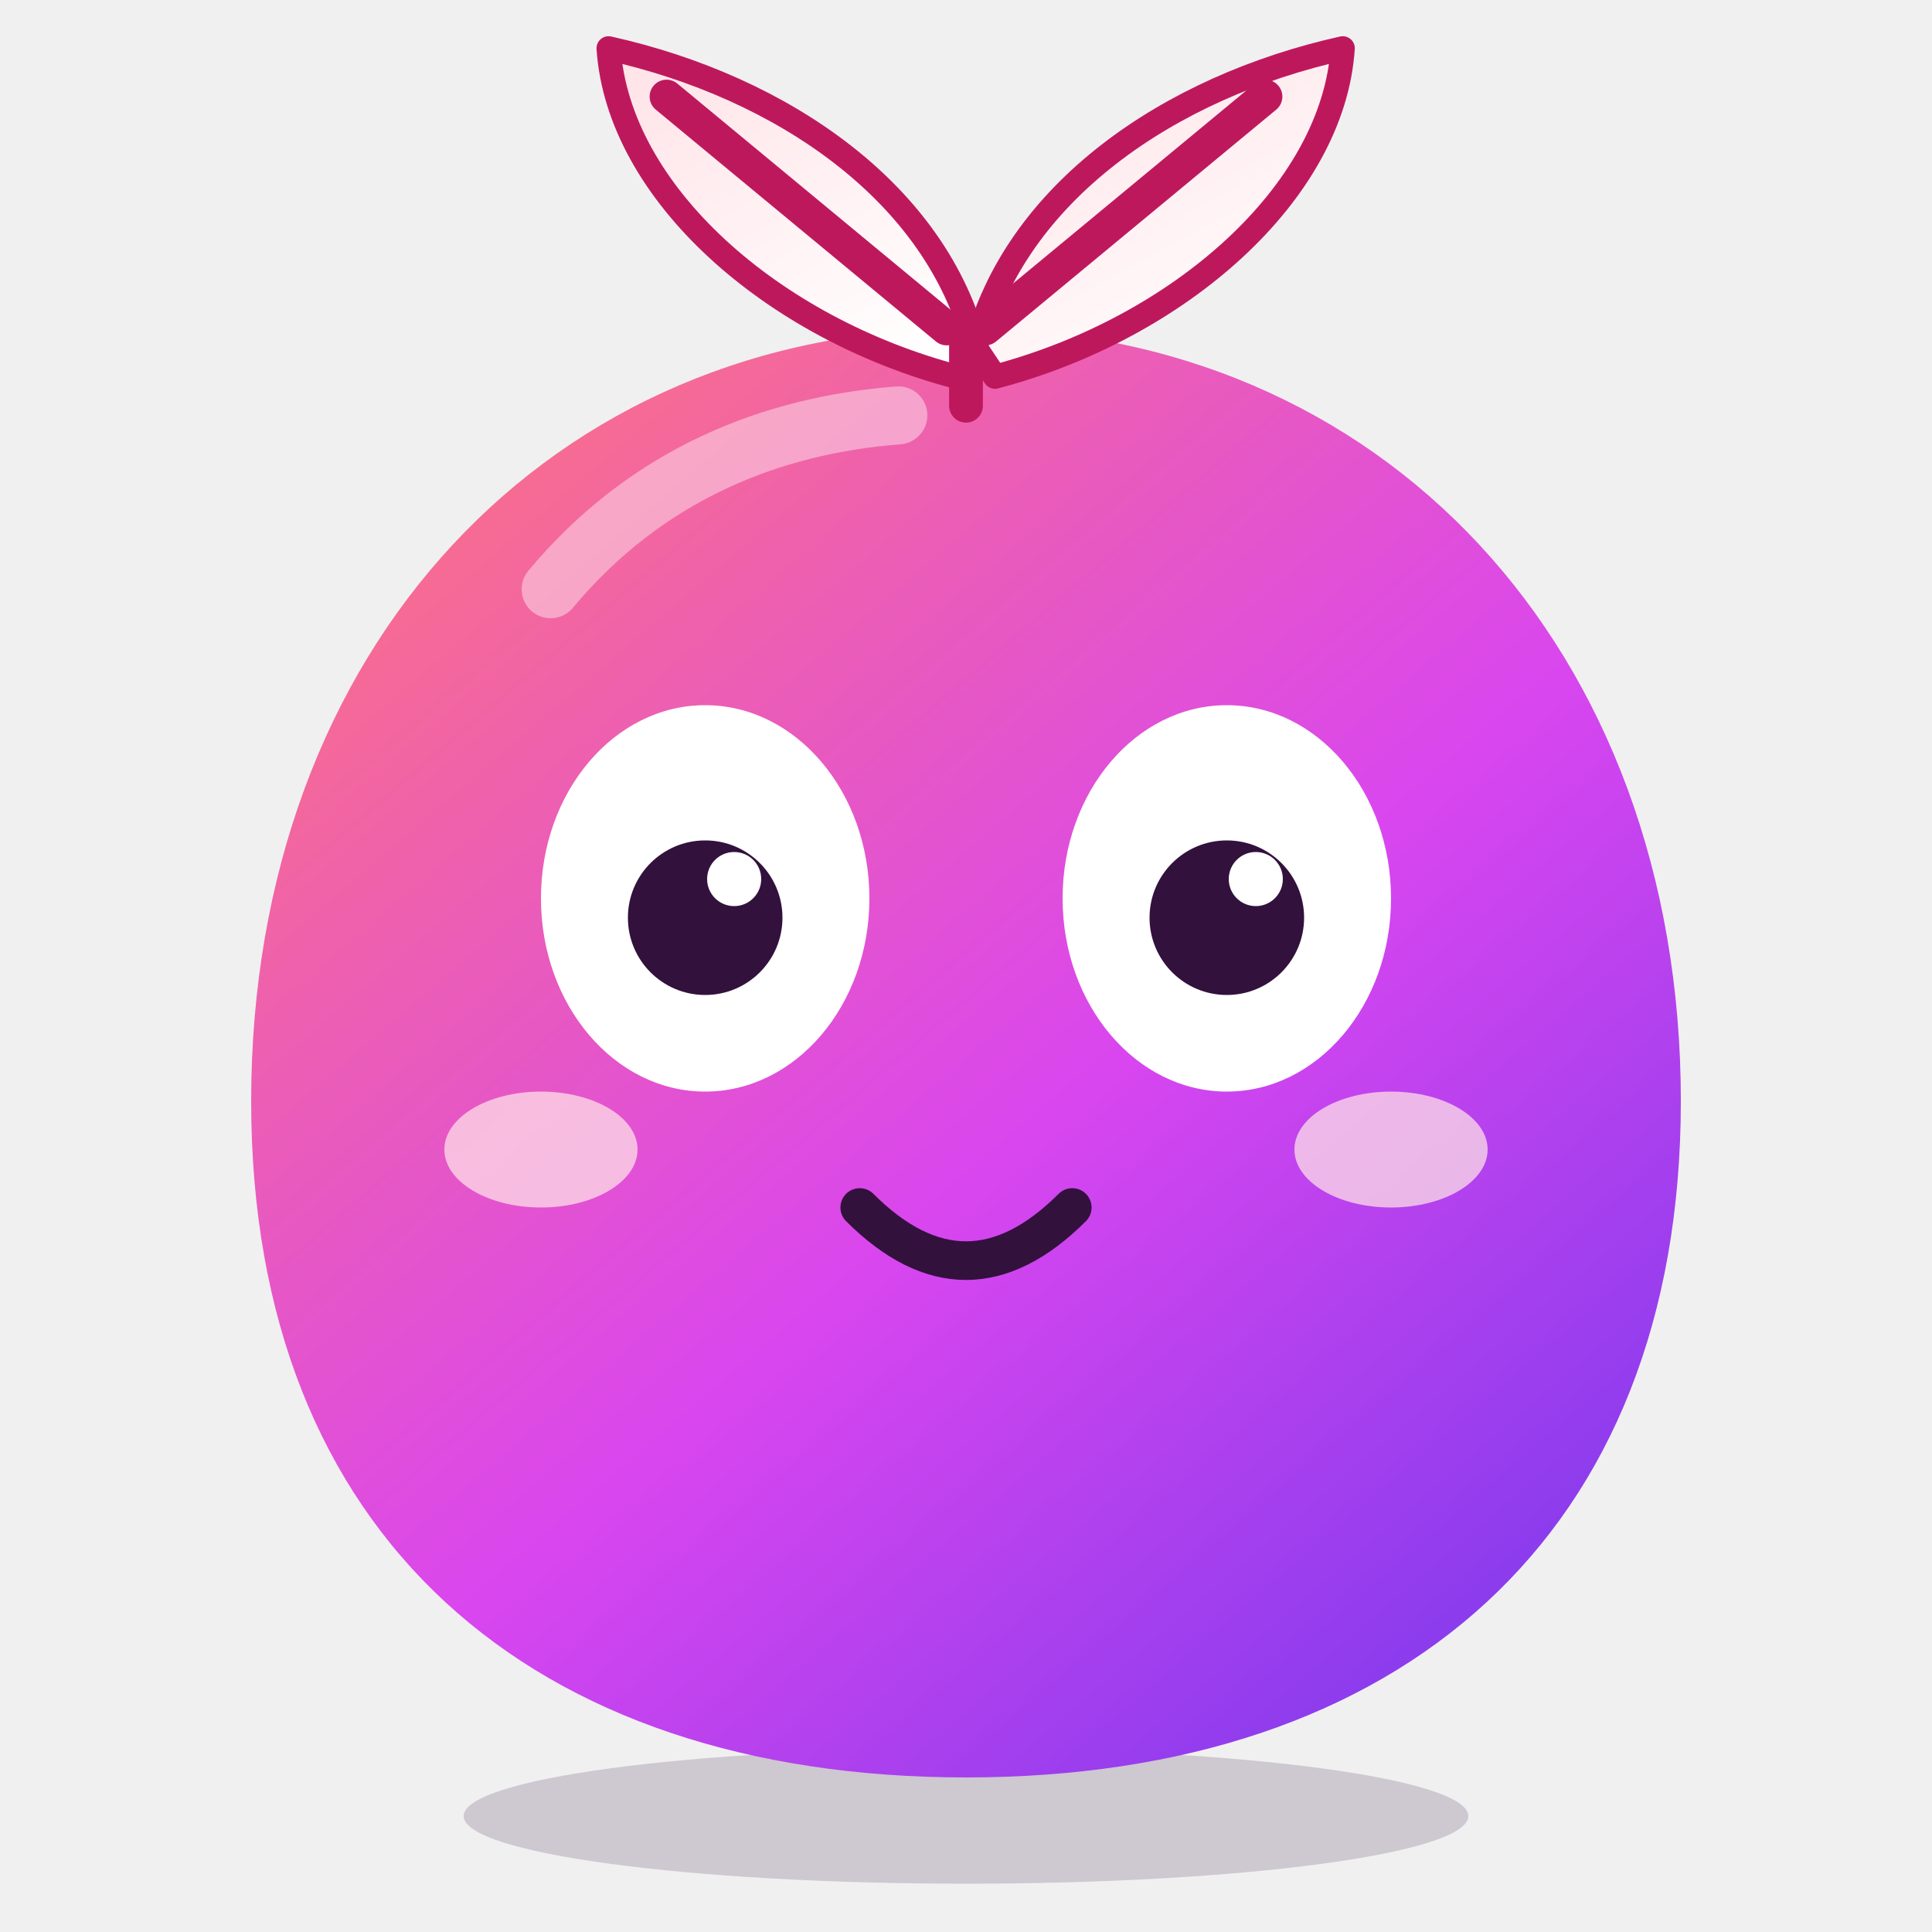
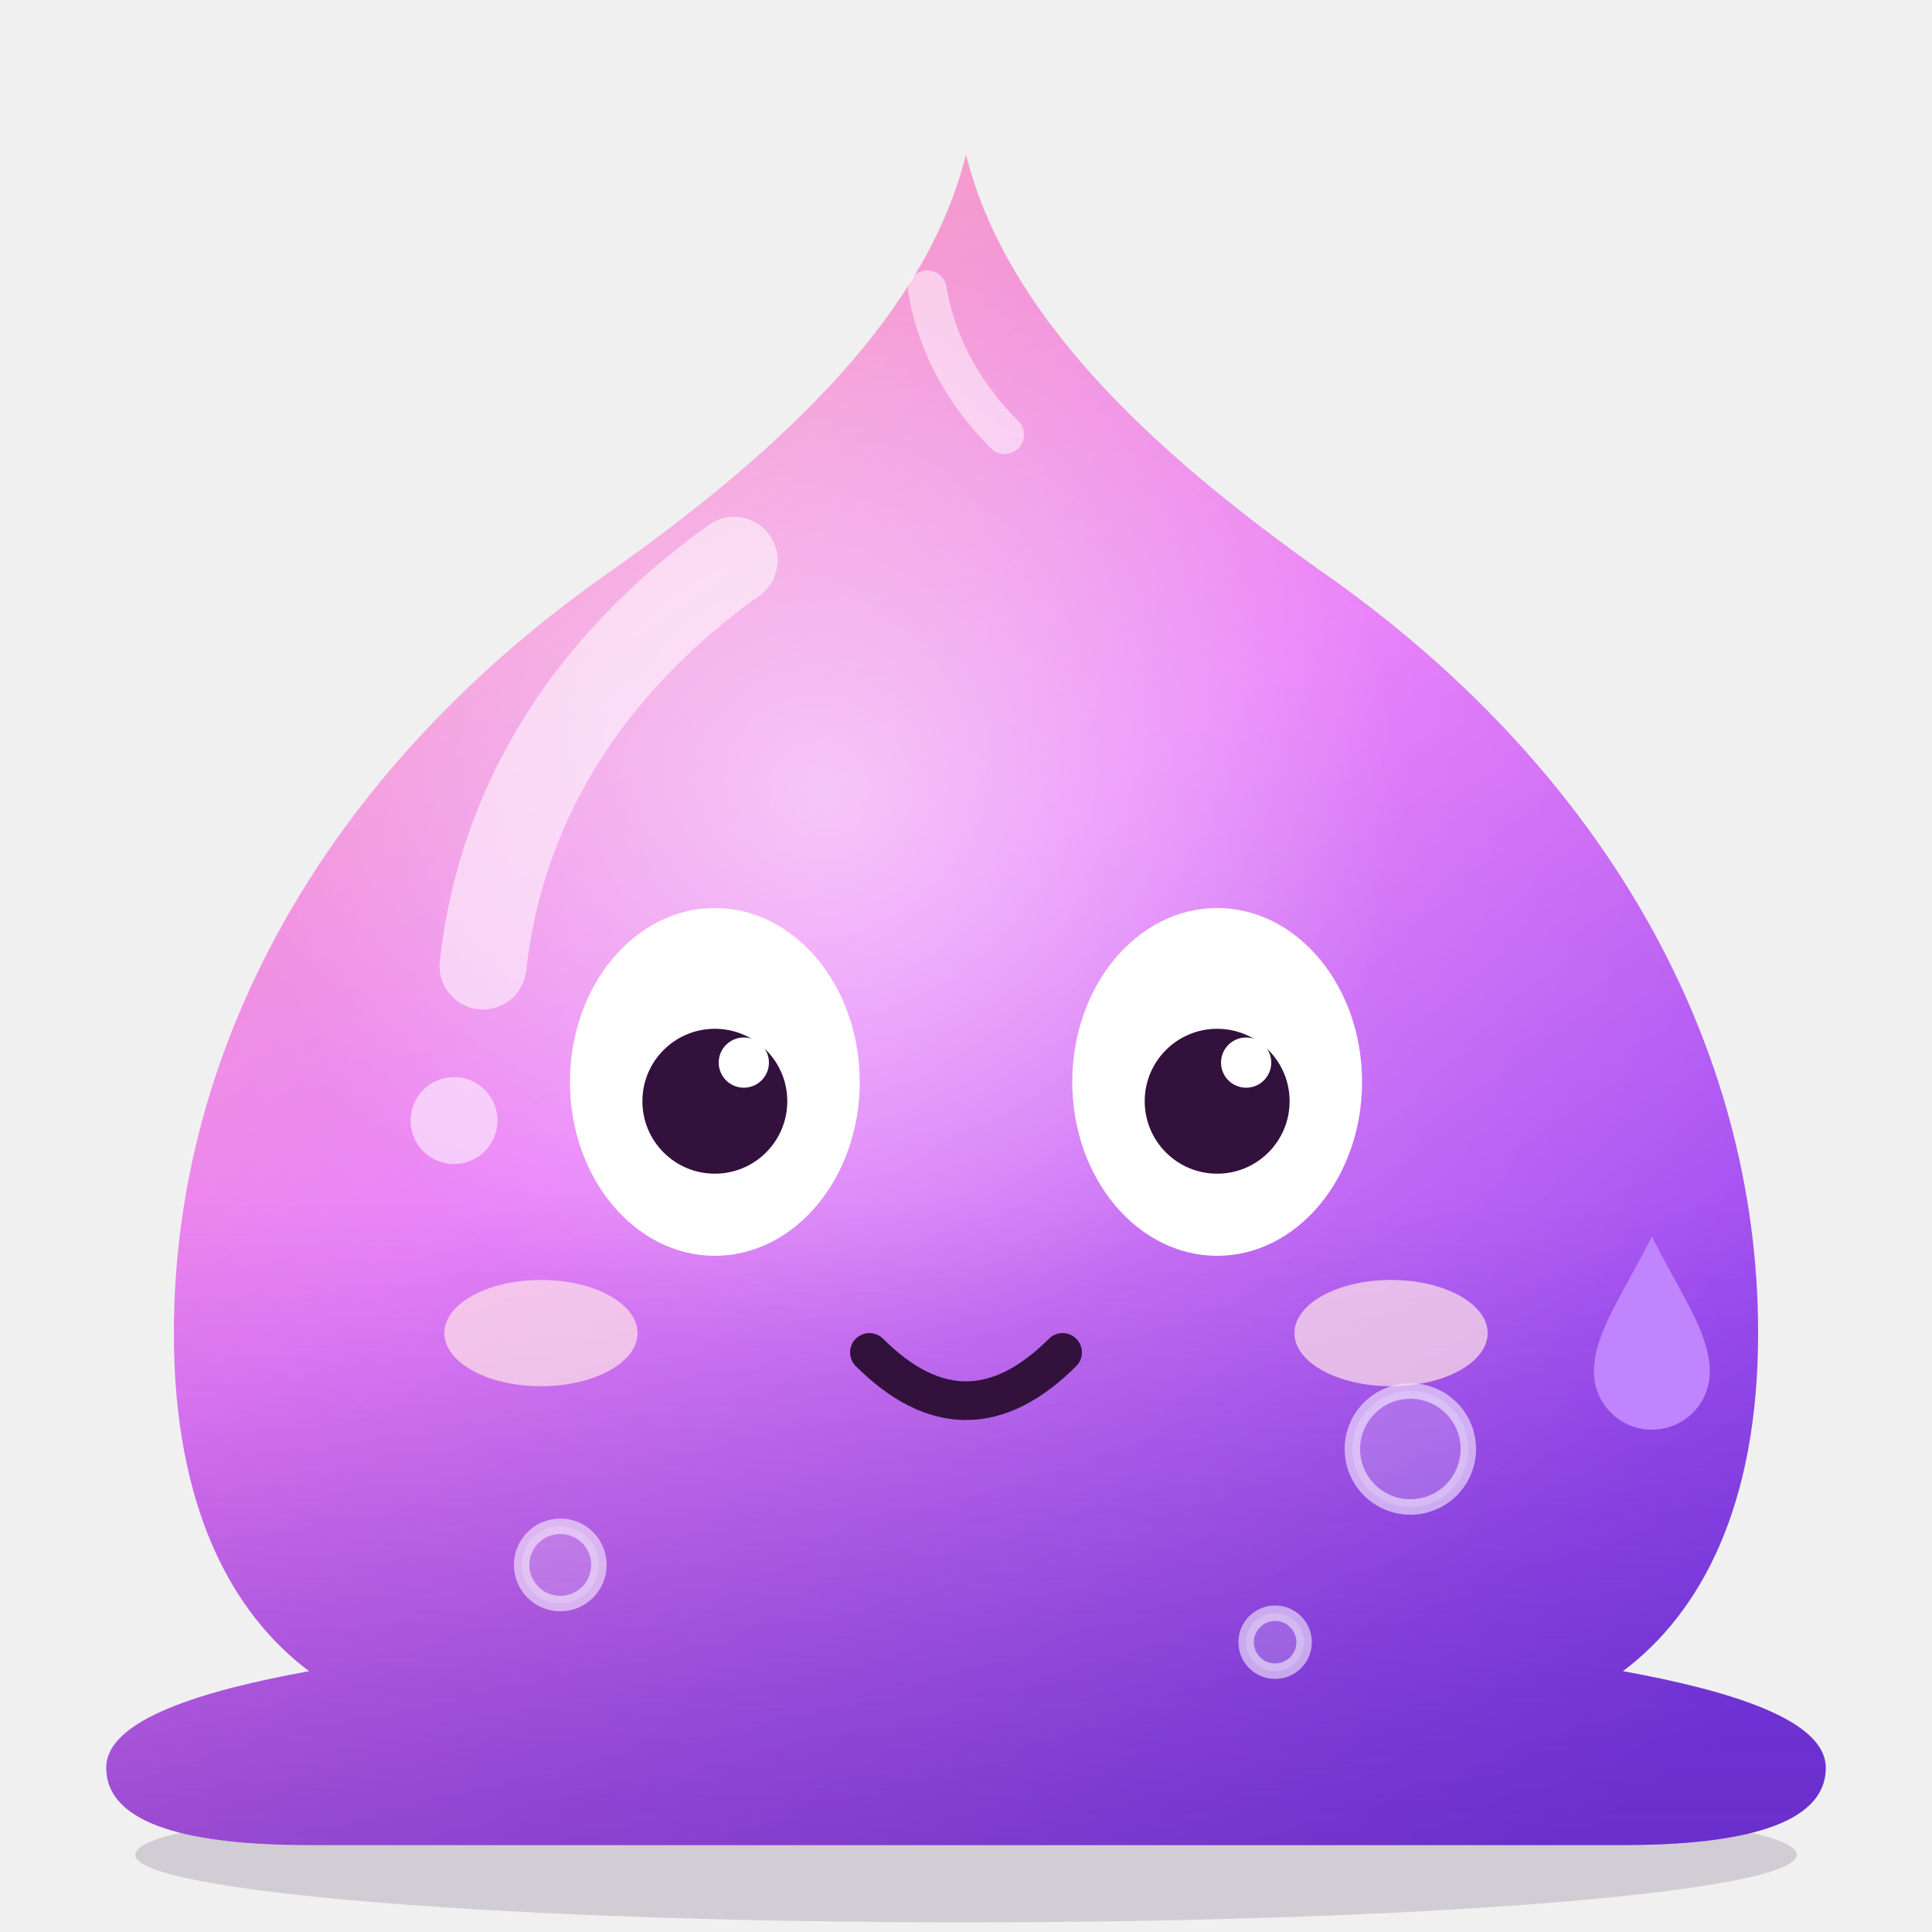
- <svg xmlns="http://www.w3.org/2000/svg" viewBox="0 0 200 200" role="img" aria-label="콩방울 영이">
+ <svg xmlns="http://www.w3.org/2000/svg" viewBox="0 0 200 200" role="img" aria-label="슬라임 영이">
  <defs>
-     <linearGradient id="ydm-mascot-body" x1=".12" y1=".05" x2=".9" y2=".96">
-       <stop stop-color="#FB7185" />
-       <stop offset=".55" stop-color="#D946EF" />
+     <linearGradient id="ydm-slime-body" x1=".15" y1="0" x2=".85" y2="1">
+       <stop stop-color="#FDA4AF" />
+       <stop offset=".45" stop-color="#E879F9" />
      <stop offset="1" stop-color="#7C3AED" />
    </linearGradient>
-     <linearGradient id="ydm-mascot-leaf" x1=".2" y1="0" x2=".8" y2="1">
-       <stop stop-color="#FFE4E8" />
-       <stop offset="1" stop-color="#FFF" />
+     <radialGradient id="ydm-slime-core" cx=".42" cy=".38" r=".6">
+       <stop stop-color="#fff" stop-opacity=".55" />
+       <stop offset=".55" stop-color="#fff" stop-opacity=".08" />
+       <stop offset="1" stop-color="#fff" stop-opacity="0" />
+     </radialGradient>
+     <linearGradient id="ydm-slime-rim" x1="0" y1="0" x2="0" y2="1">
+       <stop offset=".62" stop-color="#4C1D95" stop-opacity="0" />
+       <stop offset="1" stop-color="#4C1D95" stop-opacity=".38" />
    </linearGradient>
+     <path id="ydm-slime-shape" d="M100 16C104 32 118 46 138 60C166 80 182 108 182 138C182 156 176 167 168 173C179 175 189 178 189 183C189 189 180 191 168 191H32C20 191 11 189 11 183C11 178 21 175 32 173C24 167 18 156 18 138C18 108 34 80 62 60C82 46 96 32 100 16Z" />
+     <clipPath id="ydm-slime-clip">
+       <use href="#ydm-slime-shape" />
+     </clipPath>
  </defs>
-   <ellipse class="mascot__shadow" cx="100" cy="188" rx="52" ry="7" fill="#32113D" opacity=".18" />
+   <ellipse class="mascot__shadow" cx="100" cy="192" rx="86" ry="7" fill="#32113D" opacity=".16" />
  <g class="mascot__body">
-     <path d="M100 34c-43 0-74 33-74 80 0 45 29 70 74 70s74-25 74-70c0-47-31-80-74-80z" fill="url(#ydm-mascot-body)" />
-     <path d="M99 39C80 34 64 20 63 5c18 4 34 15 38 31z" fill="url(#ydm-mascot-leaf)" stroke="#BE185D" stroke-width="2.5" stroke-linejoin="round" />
-     <path d="M101 36c4-16 20-27 38-31-1 15-17 29-36 34z" fill="url(#ydm-mascot-leaf)" stroke="#BE185D" stroke-width="2.5" stroke-linejoin="round" />
-     <path d="M98 34 69 10m33 24 29-24" fill="none" stroke="#BE185D" stroke-width="3.5" stroke-linecap="round" />
-     <path d="M100 34v8" fill="none" stroke="#BE185D" stroke-width="3.5" stroke-linecap="round" />
-     <path d="M57 61c10-12 23-17 36-18" fill="none" stroke="#fff" stroke-width="6" stroke-linecap="round" opacity=".42" />
+     <use href="#ydm-slime-shape" fill="url(#ydm-slime-body)" />
+     <g clip-path="url(#ydm-slime-clip)">
+       <use href="#ydm-slime-shape" fill="url(#ydm-slime-core)" />
+       <use href="#ydm-slime-shape" fill="url(#ydm-slime-rim)" />
+       <g class="mascot__bubbles" fill="#fff" fill-opacity=".18" stroke="#fff" stroke-opacity=".55" stroke-width="1.6">
+         <circle class="mascot__bubble" cx="146" cy="150" r="6" />
+         <circle class="mascot__bubble" cx="58" cy="162" r="4" />
+         <circle class="mascot__bubble" cx="132" cy="170" r="3" />
+       </g>
+     </g>
+     <path class="mascot__gloss" d="M50 100C52 82 62 68 76 58" fill="none" stroke="#fff" stroke-width="9" stroke-linecap="round" opacity=".55" />
+     <circle cx="47" cy="116" r="4.5" fill="#fff" opacity=".55" />
+     <path d="M96 30c1 6 4 11 8 15" fill="none" stroke="#fff" stroke-width="4" stroke-linecap="round" opacity=".5" />
    <g class="mascot__eyes">
      <g class="mascot__eye">
-         <ellipse cx="73" cy="93" rx="17" ry="20" fill="#fff" />
-         <circle class="mascot__pupil" cx="73" cy="95" r="8" fill="#32113D" />
-         <circle class="mascot__glint" cx="76" cy="91" r="2.8" fill="#fff" />
+         <ellipse cx="74" cy="112" rx="15" ry="18" fill="#fff" />
+         <circle class="mascot__pupil" cx="74" cy="114" r="7.5" fill="#32113D" />
+         <circle class="mascot__glint" cx="77" cy="110" r="2.6" fill="#fff" />
      </g>
      <g class="mascot__eye">
-         <ellipse cx="127" cy="93" rx="17" ry="20" fill="#fff" />
-         <circle class="mascot__pupil" cx="127" cy="95" r="8" fill="#32113D" />
-         <circle class="mascot__glint" cx="130" cy="91" r="2.8" fill="#fff" />
+         <ellipse cx="126" cy="112" rx="15" ry="18" fill="#fff" />
+         <circle class="mascot__pupil" cx="126" cy="114" r="7.5" fill="#32113D" />
+         <circle class="mascot__glint" cx="129" cy="110" r="2.6" fill="#fff" />
      </g>
    </g>
-     <path class="mascot__lid" d="M56 95q17 10 34 0m20 0q17 10 34 0" fill="none" stroke="#32113D" stroke-width="4" stroke-linecap="round" opacity="0" />
-     <ellipse cx="56" cy="119" rx="10" ry="6" fill="#FFE4E8" opacity=".72" />
-     <ellipse cx="144" cy="119" rx="10" ry="6" fill="#FFE4E8" opacity=".72" />
-     <path class="mascot__mouth" d="M89 125q11 11 22 0" fill="none" stroke="#32113D" stroke-width="4" stroke-linecap="round" />
+     <path class="mascot__lid" d="M59 114q15 9 30 0m22 0q15 9 30 0" fill="none" stroke="#32113D" stroke-width="4" stroke-linecap="round" opacity="0" />
+     <ellipse cx="56" cy="138" rx="10" ry="5.5" fill="#FFE4E8" opacity=".7" />
+     <ellipse cx="144" cy="138" rx="10" ry="5.5" fill="#FFE4E8" opacity=".7" />
+     <path class="mascot__mouth" d="M90 140q10 10 20 0" fill="none" stroke="#32113D" stroke-width="4" stroke-linecap="round" />
  </g>
+   <path class="mascot__drip" d="M171 128c3 6 6 10 6 14a6 6 0 0 1-12 0c0-4 3-8 6-14z" fill="#C084FC" />
  <g class="mascot__zzz" fill="none" stroke="#7C3AED" stroke-width="5" stroke-linecap="round" stroke-linejoin="round" opacity="0">
    <path d="m151 48 15 0-15 15 15 0m-5-31 13 0-13 13 13 0" />
  </g>
</svg>
